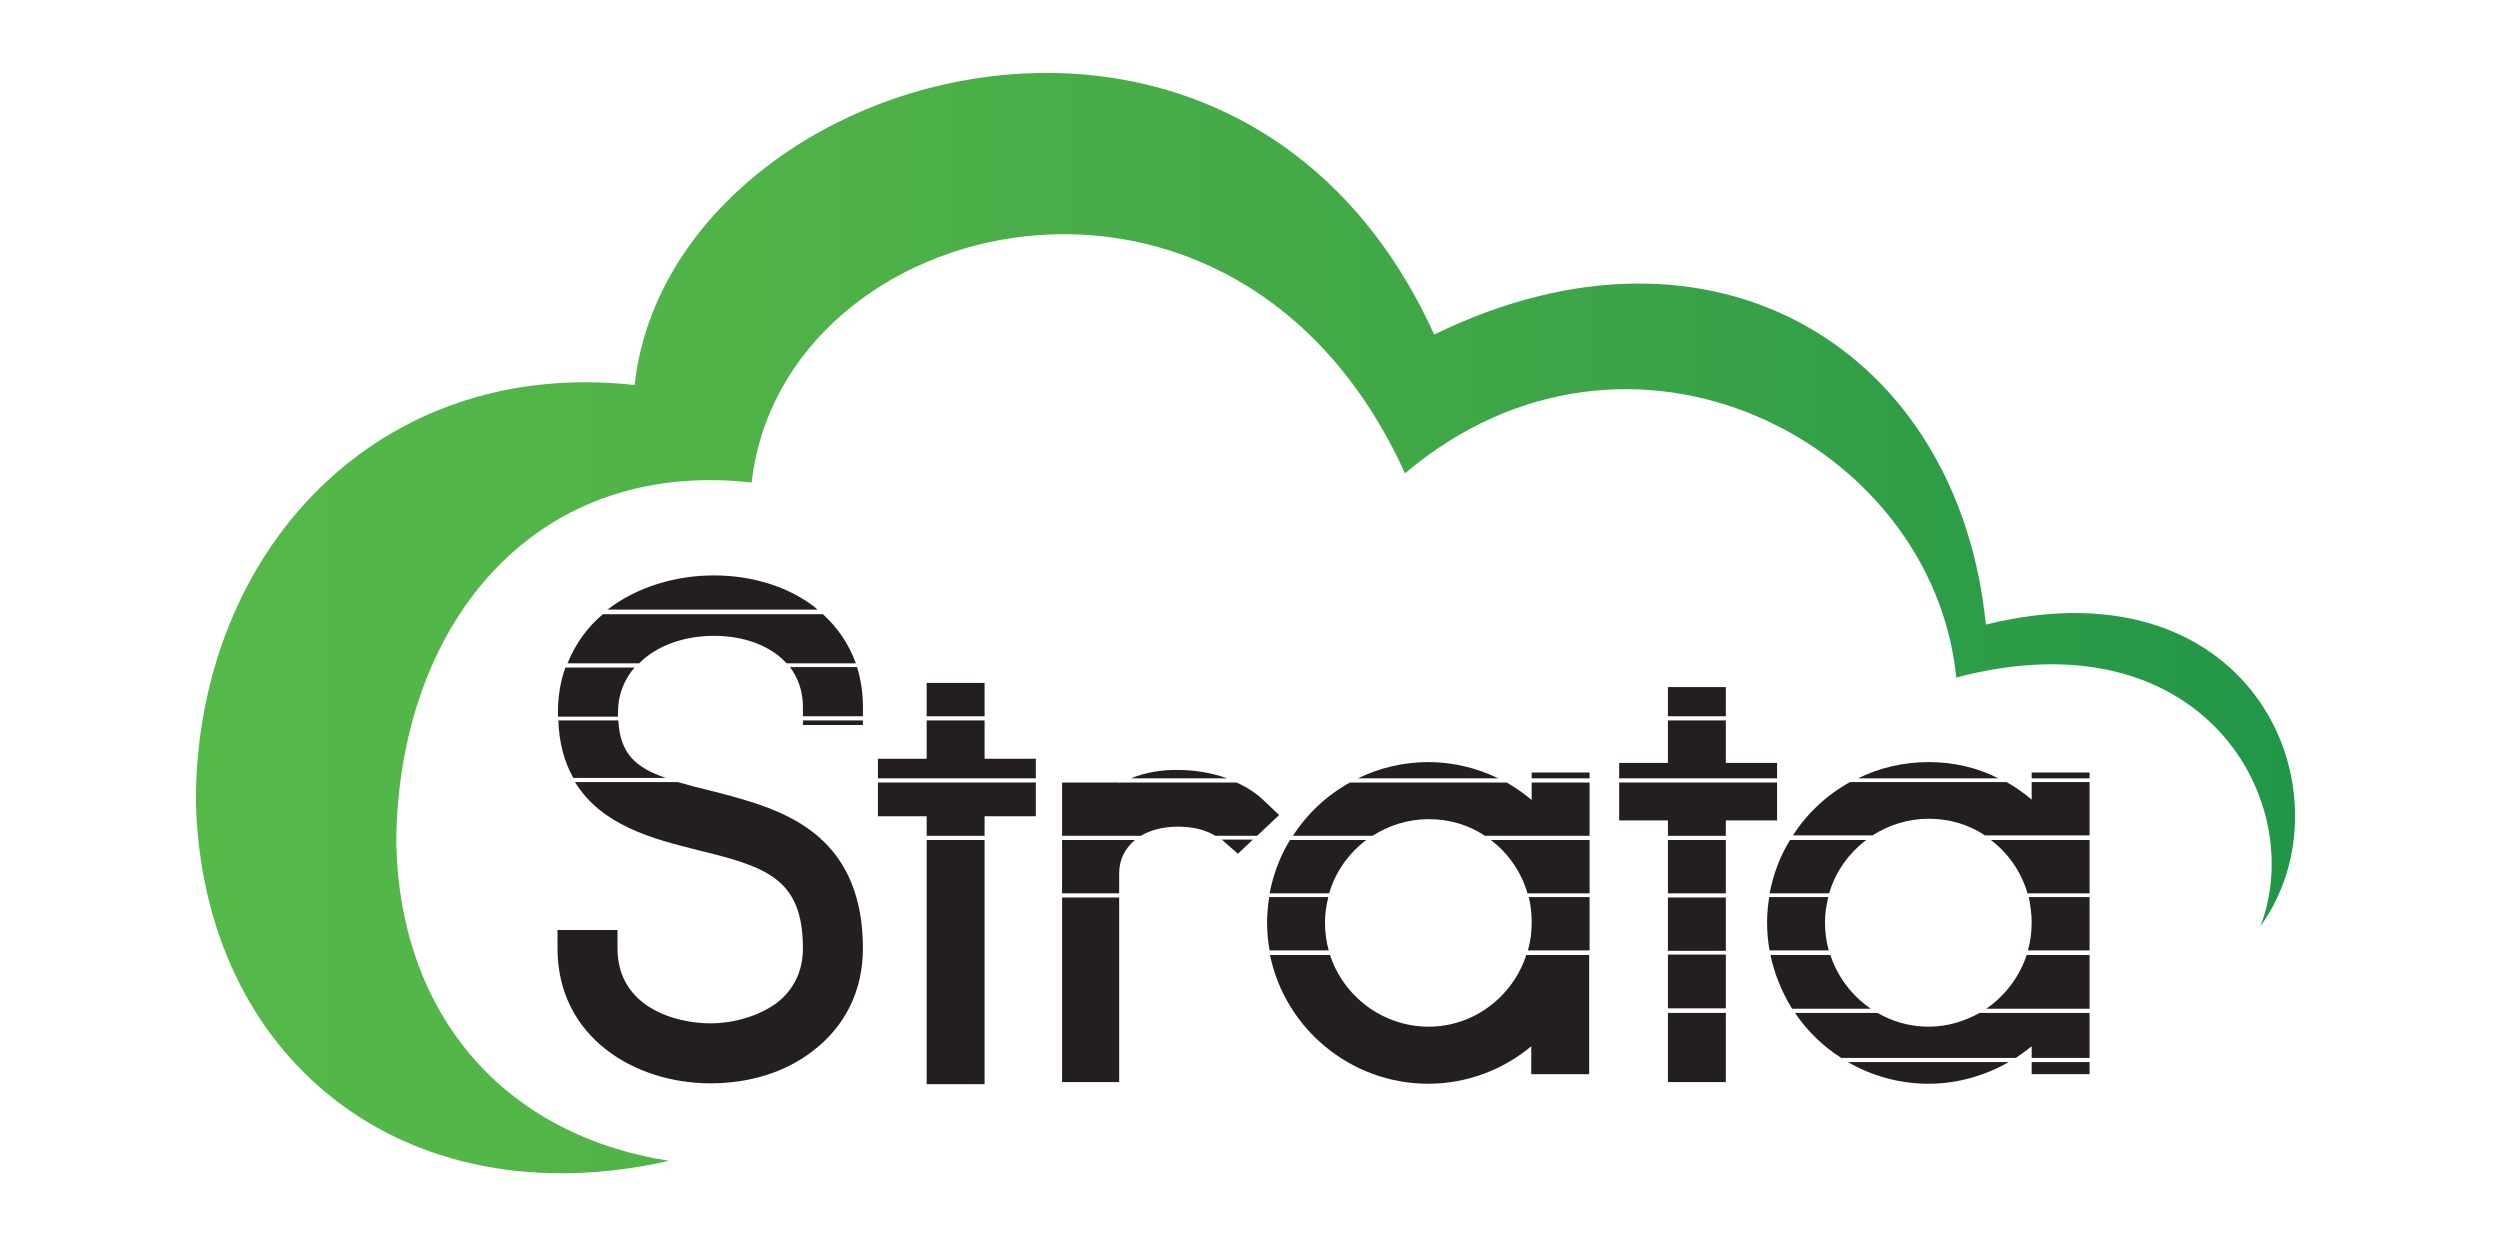
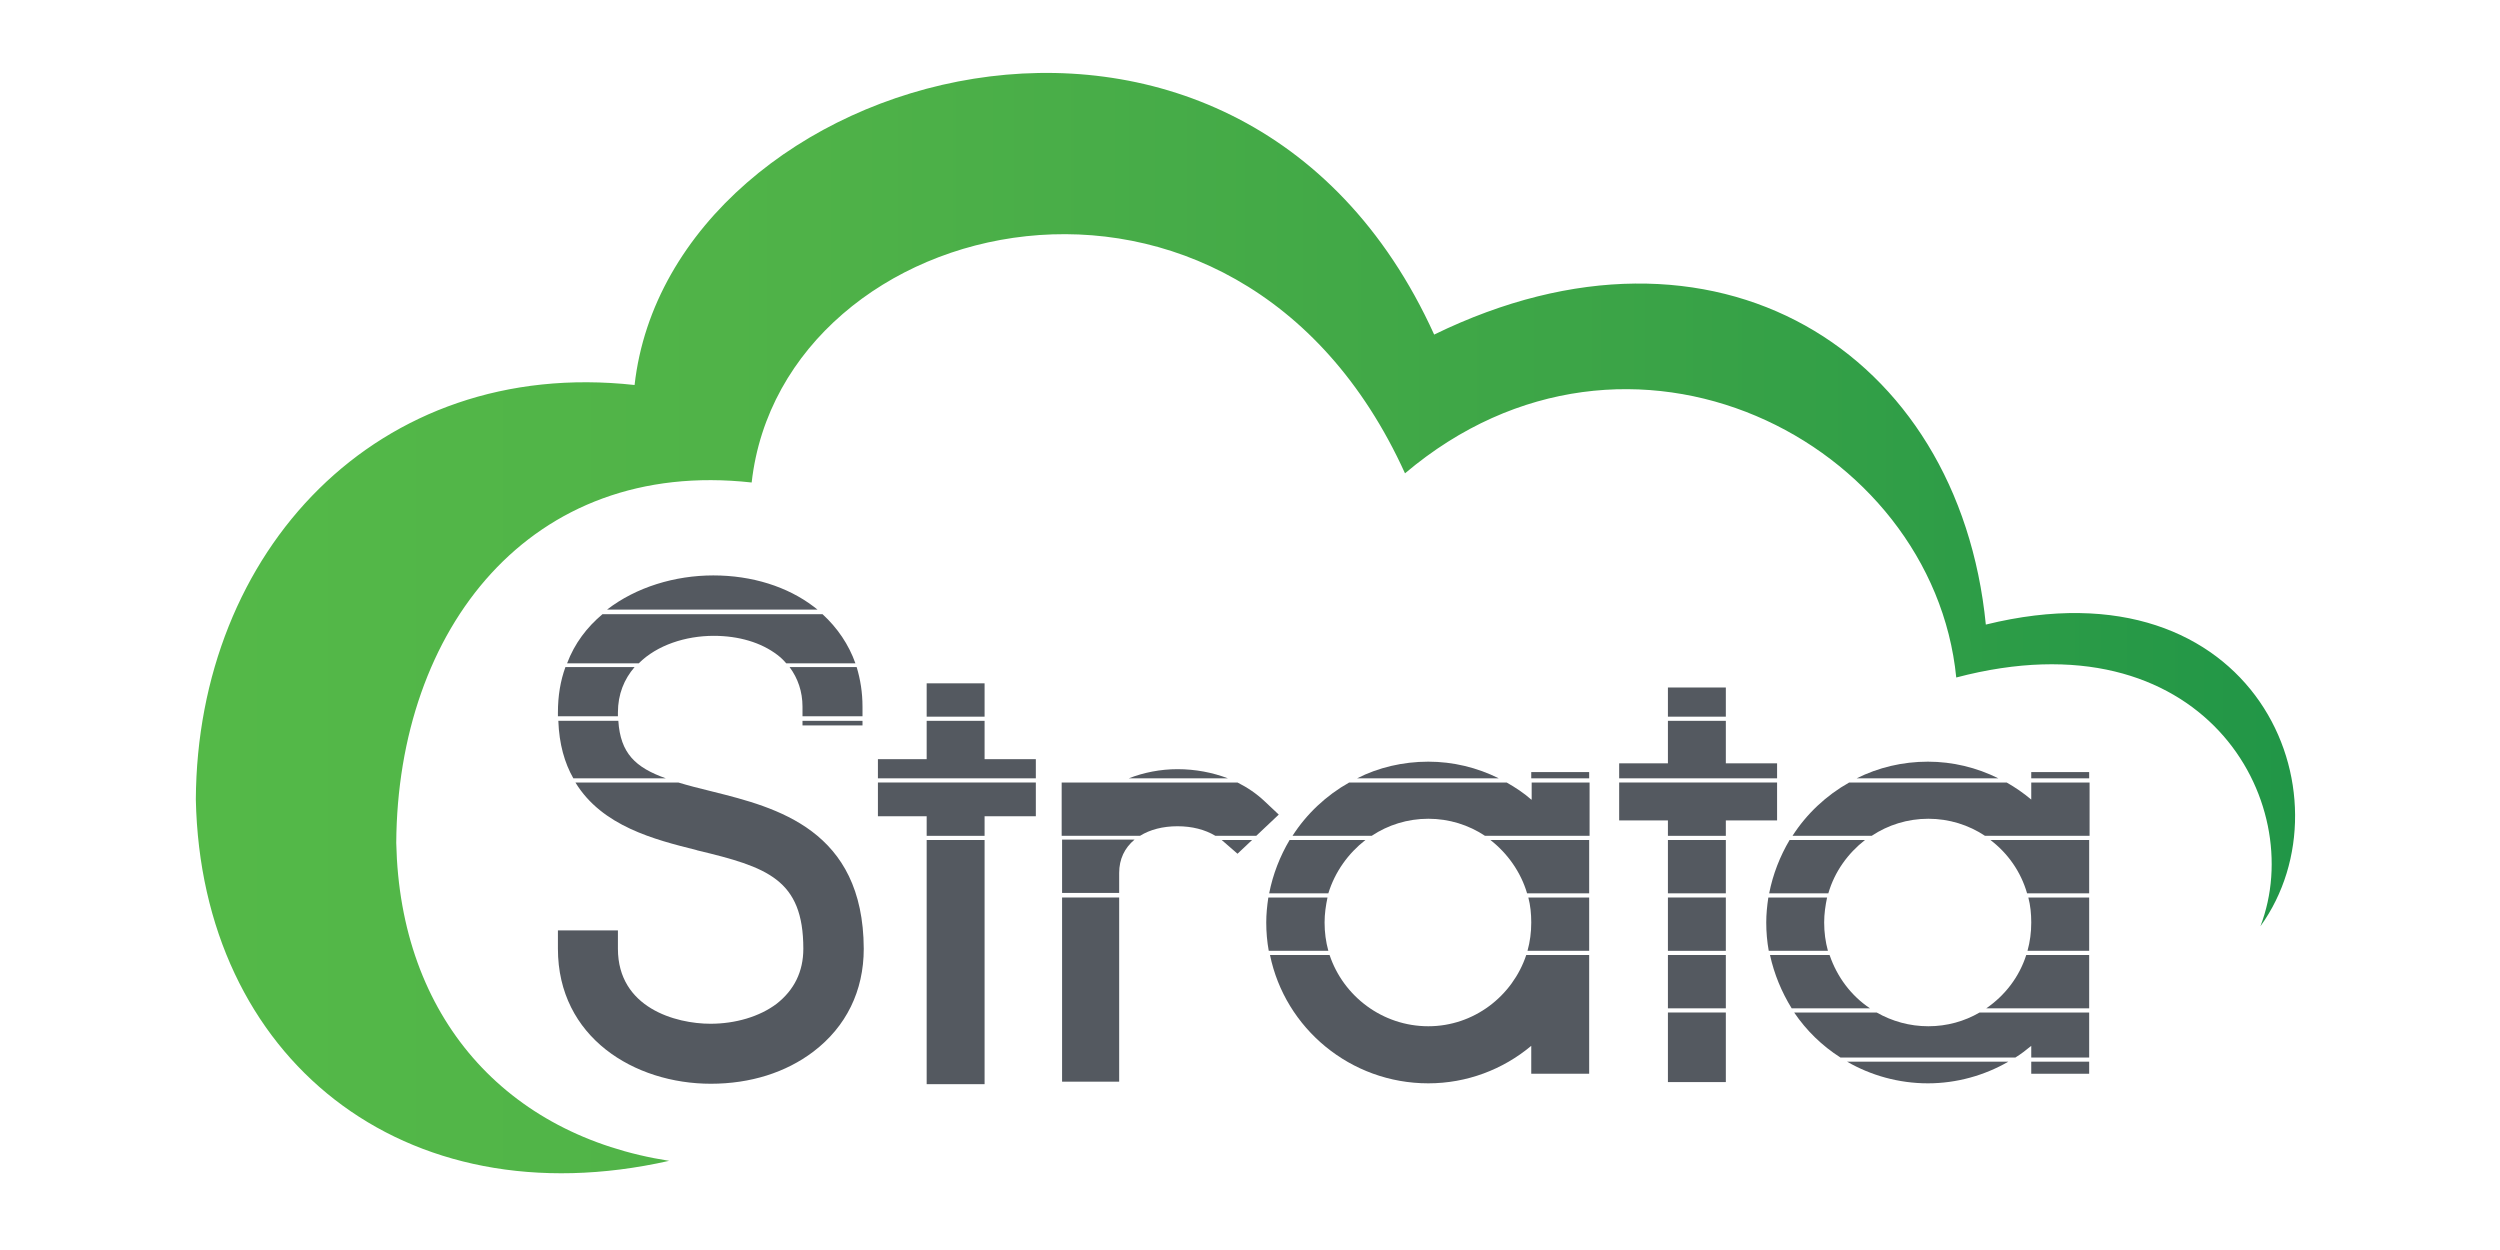
<svg xmlns="http://www.w3.org/2000/svg" version="1.1" id="Layer_1" x="0px" y="0px" viewBox="0 0 600 300" style="enable-background:new 0 0 600 300;" xml:space="preserve">
  <style type="text/css">
	.st0{fill:none;}
- 	.st1{fill:#231F20;}
- 	.st2{fill:url(#SVGID_1_);}
+ 	.st1{fill:url(#SVGID_1_);}
+ 	.st2{fill:#545960;}
</style>
  <path class="st0" d="M170.6,260.1c-18.2,0-36.7-11.1-36.7-32.4v-4.4h14.4v4.4c0,14.2,14,18,22.2,18c5.9,0,11.7-1.8,15.9-4.8  c4.2-3.2,6.4-7.7,6.4-13.2c0-16.7-8.7-19.6-25.4-23.6l-0.3-0.1c-14-3.5-33.2-8.4-33.2-32.9c0-21.6,18.8-32.9,37.4-32.9  c9.3,0,17.8,2.7,24.1,7.5c7.6,5.8,11.7,14.1,11.7,24v4.4h-14.4v-4.4c0-5.1-2.1-9.5-6.1-12.5c-3.9-3-9.3-4.6-15.3-4.6  c-11.4,0-23,6.4-23,18.5c0,12.7,6.9,15,22.4,18.8l0.4,0.1c15.2,3.9,36.1,9.1,36.1,37.7c0,10.1-4.2,18.7-12.1,24.7  C188.6,257.4,180.1,260.1,170.6,260.1z M236.3,195.9h12.3v-13.7h-12.3V164h-13.9v18.2h-11.7v13.7h11.7v64.3h13.9V195.9z   M268.6,209.6c0-6.7,5.7-11.2,14.1-11.2c4.6,0,8.5,1.3,11.3,3.9l3.1,2.7l9.9-9.4l-3.4-3.2c-5.1-4.9-12.6-7.6-20.9-7.6  c-5.1,0-9.9,1.1-14.1,3.2v-0.9h-13.7v72.6h13.7V209.6z M367.6,251.1v6.7h13.9v-72.4h-13.9v6.6c-6.8-5.8-15.6-9.1-24.7-9.1  c-21.4,0-38.8,17.3-38.8,38.6s17.4,38.6,38.8,38.6C352,260.1,360.8,256.8,367.6,251.1z M367.6,221.5c0,13.7-11.1,24.9-24.7,24.9  c-13.7,0-24.9-11.2-24.9-24.9s11.2-24.9,24.9-24.9C356.5,196.5,367.6,207.7,367.6,221.5z M414.2,196.9h12.3v-13.7h-12.3V165h-13.9  v18.2h-11.7v13.7h11.7v62.8h13.9V196.9z M487.6,251.1v6.7h13.9v-72.4h-13.9v6.6c-6.8-5.8-15.6-9.1-24.7-9.1  c-21.4,0-38.8,17.3-38.8,38.6s17.4,38.6,38.8,38.6C472,260.1,480.7,256.8,487.6,251.1z M487.6,221.5c0,13.7-11.1,24.9-24.7,24.9  c-13.7,0-24.9-11.2-24.9-24.9s11.2-24.9,24.9-24.9C476.5,196.5,487.6,207.7,487.6,221.5z" />
-   <g>
-     <path class="st1" d="M269,187.8h-0.4v0.2C268.7,187.9,268.9,187.8,269,187.8z" />
-     <rect x="400.3" y="243.1" class="st1" width="13.9" height="16.6" />
-     <path class="st1" d="M366.6,214.4h14.9v-12.8h-23.7C361.9,204.7,365.1,209.2,366.6,214.4z" />
-     <path class="st1" d="M439,214.4c1.5-5.2,4.7-9.6,8.9-12.8h-18.3c-2.4,3.9-4,8.2-4.9,12.8H439z" />
-     <path class="st1" d="M319,214.4c1.5-5.2,4.7-9.6,8.9-12.8h-18.3c-2.4,3.9-4,8.2-4.9,12.8H319z" />
-     <rect x="400.3" y="201.6" class="st1" width="13.9" height="12.8" />
-     <path class="st1" d="M268.6,209.6c0-3.3,1.4-6,3.8-8h-17.5v12.8h13.7V209.6z" />
-     <path class="st1" d="M297.1,204.9l3.6-3.4h-7.5c0.3,0.2,0.6,0.5,0.8,0.7L297.1,204.9z" />
-     <path class="st1" d="M273.8,200.6c2.3-1.4,5.4-2.2,8.9-2.2s6.5,0.7,9,2.2h10l5.3-5l-3.4-3.2c-1.9-1.9-4.2-3.4-6.8-4.6H269   c-0.1,0.1-0.3,0.1-0.4,0.2v-0.2h-13.7v12.8H273.8z" />
-     <path class="st1" d="M310.3,200.6h19.1c3.9-2.5,8.5-4,13.5-4s9.6,1.4,13.5,4h25.1v-12.8h-13.9v4.2c-1.9-1.6-3.9-3-6-4.2H324   C318.5,190.8,313.7,195.3,310.3,200.6z" />
-     <path class="st1" d="M197,201.3c-7.4-6.7-17.5-9.2-25.9-11.4l-0.4-0.1c-3-0.7-5.6-1.4-8-2.1H138c6.4,10.5,19,13.7,29,16.2l0.3,0.1   c16.7,4,25.4,6.9,25.4,23.6c0,5.5-2.2,10-6.4,13.2c-4.2,3-10,4.8-15.9,4.8c-8.2,0-22.2-3.8-22.2-18v-4.4h-14.4v4.4   c0,21.3,18.5,32.4,36.7,32.4c9.5,0,18-2.7,24.5-7.7c7.9-6,12.1-14.6,12.1-24.7c0-12.6-4.1-20.7-9.9-26.1H197L197,201.3L197,201.3z" />
-     <polygon class="st1" points="400.3,196.9 400.3,200.6 414.2,200.6 414.2,196.9 426.5,196.9 426.5,187.8 388.6,187.8 388.6,196.9     " />
-     <path class="st1" d="M424.7,228.1h14.2c-0.6-2.1-0.9-4.4-0.9-6.7c0-2.1,0.3-4.1,0.8-6.1h-14.2c-0.3,2-0.5,4-0.5,6.1   C424.1,223.7,424.3,226,424.7,228.1z" />
-     <polygon class="st1" points="222.4,195.9 222.4,200.6 236.3,200.6 236.3,195.9 248.6,195.9 248.6,187.8 210.7,187.8 210.7,195.9     " />
-     <path class="st1" d="M148.4,172.9H134c0.2,5.6,1.5,10.1,3.6,13.8h22.2C152.4,184.2,148.8,180.7,148.4,172.9z" />
-     <path class="st1" d="M487.6,191.9c-1.9-1.6-3.9-3-6-4.2H444c-5.6,3.1-10.3,7.5-13.7,12.8h19.1c3.9-2.5,8.5-4,13.5-4s9.6,1.4,13.5,4   h25.1v-12.8h-13.9V191.9z" />
-     <path class="st1" d="M476.7,242.1h24.8v-12.9h-15.1C484.7,234.4,481.2,239,476.7,242.1z" />
-     <path class="st1" d="M487.6,221.4c0,2.3-0.3,4.6-0.9,6.7h14.8v-12.8h-14.6C487.3,217.3,487.6,219.3,487.6,221.4z" />
-     <path class="st1" d="M486.6,214.4h14.9v-12.8h-23.7C481.9,204.7,485.1,209.2,486.6,214.4z" />
-     <polygon class="st1" points="400.3,183.1 388.6,183.1 388.6,186.8 426.5,186.8 426.5,183.1 414.2,183.1 414.2,172.9 400.3,172.9     " />
-     <rect x="400.3" y="215.4" class="st1" width="13.9" height="12.8" />
-     <path class="st1" d="M192.7,169.6v2.3h14.4v-2.3c0-3.4-0.5-6.5-1.4-9.5h-16.1C191.6,162.8,192.7,166,192.7,169.6z" />
-     <path class="st1" d="M366.7,228.1h14.8v-12.8h-14.6c0.5,2,0.7,4,0.7,6.1C367.6,223.8,367.3,226,366.7,228.1z" />
-     <path class="st1" d="M318,221.4c0-2.1,0.3-4.1,0.8-6.1h-14.2c-0.3,2-0.5,4-0.5,6.1c0,2.3,0.2,4.5,0.6,6.7h14.2   C318.3,226,318,223.8,318,221.4z" />
-     <path class="st1" d="M449,242.1c-4.5-3.1-8-7.6-9.7-12.9h-14.4c1,4.7,2.8,9,5.2,12.9H449z" />
-     <path class="st1" d="M342.9,246.4c-11,0-20.4-7.2-23.7-17.2h-14.4c3.6,17.6,19.3,30.9,38,30.9c9.1,0,17.9-3.3,24.7-9v6.7h13.9   v-28.6h-15.1C363.1,239.1,353.8,246.4,342.9,246.4z" />
-     <rect x="400.3" y="229.1" class="st1" width="13.9" height="12.9" />
-     <path class="st1" d="M462.9,246.4c-4.5,0-8.7-1.2-12.3-3.3h-19.8c2.9,4.3,6.7,8,11.1,10.8h41.9c1.3-0.9,2.6-1.8,3.8-2.8v2.8h13.9   v-10.8h-26.4C471.5,245.1,467.4,246.4,462.9,246.4z" />
-     <path class="st1" d="M462.9,260.1c6.8,0,13.4-1.9,19.2-5.2h-38.6C449.2,258.2,455.8,260.1,462.9,260.1z" />
-     <rect x="487.6" y="254.9" class="st1" width="13.9" height="2.9" />
-     <rect x="254.9" y="215.4" class="st1" width="13.7" height="44.3" />
-     <path class="st1" d="M195.4,145.6c-6.3-4.8-14.8-7.5-24.1-7.5c-9.2,0-18.5,2.8-25.5,8.2h50.4C196,146.1,195.7,145.9,195.4,145.6z" />
-     <rect x="222.4" y="201.6" class="st1" width="13.9" height="58.6" />
-     <rect x="487.6" y="185.4" class="st1" width="13.9" height="1.4" />
-     <rect x="222.4" y="163.9" class="st1" width="13.9" height="8" />
-     <path class="st1" d="M171.3,152.6c6,0,11.4,1.6,15.3,4.6c0.8,0.6,1.5,1.3,2.2,2h16.6c-1.6-4.5-4.3-8.5-7.9-11.8h-52.8   c-3.7,3.1-6.6,7.1-8.5,11.8h17.2C157.7,154.8,164.5,152.6,171.3,152.6z" />
-     <rect x="400.3" y="164.9" class="st1" width="13.9" height="7" />
-     <path class="st1" d="M462.9,182.9c-6.1,0-11.9,1.4-17,3.9h33.7C474.5,184.2,468.8,182.9,462.9,182.9z" />
-     <rect x="367.6" y="185.4" class="st1" width="13.9" height="1.4" />
-     <path class="st1" d="M325.9,186.8h33.7c-5.2-2.5-10.9-3.9-16.8-3.9C336.8,182.9,331,184.3,325.9,186.8z" />
-     <path class="st1" d="M271.4,186.8h23.1c-3.6-1.3-7.6-2-11.7-2C278.7,184.7,274.9,185.4,271.4,186.8z" />
-     <rect x="192.7" y="172.9" class="st1" width="14.4" height="1.1" />
-     <polygon class="st1" points="210.7,182.1 210.7,186.8 248.6,186.8 248.6,182.1 236.3,182.1 236.3,172.9 222.4,172.9 222.4,182.1     " />
-     <path class="st1" d="M148.3,171.1c0-4.4,1.5-8,4-10.9h-16.6c-1.2,3.3-1.8,6.9-1.8,10.9c0,0.3,0,0.6,0,0.9h14.4   C148.3,171.7,148.3,171.4,148.3,171.1z" />
-   </g>
-   <linearGradient id="SVGID_1_" gradientUnits="userSpaceOnUse" x1="46.989" y1="-336.844" x2="550.811" y2="-336.844" gradientTransform="matrix(1 0 0 -1 0 -187.3)">
+   <linearGradient id="SVGID_1_" gradientUnits="userSpaceOnUse" x1="47" y1="1146.844" x2="550.823" y2="1146.844" gradientTransform="matrix(1 0 0 1 0 -997.3)">
    <stop offset="0" style="stop-color:#54B948" />
    <stop offset="0.293" style="stop-color:#4FB248" />
    <stop offset="0.679" style="stop-color:#3BA447" />
    <stop offset="1" style="stop-color:#219647" />
  </linearGradient>
-   <path class="st2" d="M47,191.9c0.3-59.5,43.5-106.3,105.3-99.5C160.8,16.5,297-23.7,344.2,80.3c67.4-32.9,125.9,3.9,132.4,69.6  c64.9-16,88.4,41.2,65.9,72.4c11.5-29.9-13.8-75.3-73-59.7c-5.6-56.6-78.5-94.5-132.3-49c-40.6-89.4-149.5-63.1-156.8,2.2  c-53.2-5.9-85,35.2-85.3,86.5c0.9,41.8,26.3,70.2,65.5,76.3C96.7,293,48.3,253.9,47,191.9L47,191.9z" />
+   <path class="st1" d="M47,191.9c0.3-59.5,43.5-106.3,105.3-99.5C160.8,16.5,297-23.7,344.2,80.3c67.4-32.9,125.9,3.9,132.4,69.6  c64.9-16,88.4,41.2,65.9,72.4c11.5-29.9-13.8-75.3-73-59.7c-5.6-56.6-78.5-94.5-132.3-49c-40.6-89.4-149.5-63.1-156.8,2.2  c-53.2-5.9-85,35.2-85.3,86.5c0.9,41.8,26.3,70.2,65.5,76.3C96.7,293,48.3,253.9,47,191.9L47,191.9z" />
+   <g>
+     <polygon class="st2" points="388.6,187.8 388.6,196.9 400.3,196.9 400.3,200.6 414.2,200.6 414.2,196.9 426.5,196.9 426.5,187.8     " />
+     <rect x="222.4" y="164" class="st2" width="13.9" height="8" />
+     <path class="st2" d="M429.5,201.6c-2.3,3.9-4,8.2-4.9,12.8h14.2c1.5-5.2,4.7-9.6,8.8-12.8H429.5z" />
+     <polygon class="st2" points="248.6,182.2 236.3,182.2 236.3,173 222.4,173 222.4,182.2 210.7,182.2 210.7,186.8 248.6,186.8  " />
+     <rect x="367.5" y="185.3" class="st2" width="13.9" height="1.5" />
+     <path class="st2" d="M487.5,221.4c0,2.4-0.3,4.6-0.9,6.8h14.8v-12.8h-14.6C487.3,217.3,487.5,219.3,487.5,221.4z" />
+     <path class="st2" d="M367.5,191.9c-1.8-1.6-3.8-2.9-5.9-4.1h-37.8c-5.5,3.1-10.2,7.5-13.6,12.8h19c3.9-2.6,8.6-4.1,13.6-4.1   c5,0,9.7,1.5,13.6,4.1h25.1v-12.8h-13.9V191.9z" />
+     <path class="st2" d="M294.7,186.8c-3.7-1.4-7.8-2.2-12.1-2.2c-4.1,0-8.1,0.8-11.7,2.2H294.7z" />
+     <path class="st2" d="M424.4,215.4c-0.3,2-0.5,4-0.5,6c0,2.3,0.2,4.6,0.6,6.8h14.2c-0.6-2.2-0.9-4.4-0.9-6.8c0-2.1,0.3-4.1,0.7-6   H424.4z" />
+     <rect x="400.3" y="201.6" class="st2" width="13.9" height="12.8" />
+     <polygon class="st2" points="236.3,200.6 236.3,195.9 248.6,195.9 248.6,187.8 210.7,187.8 210.7,195.9 222.4,195.9 222.4,200.6     " />
+     <path class="st2" d="M501.4,253.8V243h-26.3c-3.6,2.1-7.8,3.3-12.3,3.3c-4.5,0-8.7-1.2-12.4-3.3h-19.8c2.9,4.3,6.7,8,11.1,10.8h42   c1.3-0.8,2.6-1.8,3.8-2.8v2.8H501.4z" />
+     <rect x="400.3" y="165" class="st2" width="13.9" height="7" />
+     <rect x="192.6" y="173" class="st2" width="14.4" height="1.1" />
+     <path class="st2" d="M196.2,146.3c-0.3-0.2-0.6-0.5-0.9-0.7c-6.3-4.8-14.8-7.5-24.1-7.5c-9.2,0-18.5,2.8-25.5,8.2H196.2z" />
+     <path class="st2" d="M136.1,159.2h17.2c4.4-4.4,11.3-6.6,18-6.6c6,0,11.4,1.6,15.3,4.6c0.8,0.6,1.5,1.3,2.1,2h16.6   c-1.6-4.5-4.3-8.5-7.9-11.8h-52.8C140.9,150.5,137.9,154.4,136.1,159.2z" />
+     <rect x="400.3" y="229.2" class="st2" width="13.9" height="12.8" />
+     <path class="st2" d="M148.3,171c0-4.4,1.5-8,4-10.9h-16.6c-1.2,3.3-1.8,6.9-1.8,10.9c0,0.3,0,0.6,0,0.9h14.4   C148.3,171.7,148.3,171.4,148.3,171z" />
+     <path class="st2" d="M268.6,209.5c0-3.3,1.3-6,3.7-8h-17.4v12.8h13.7V209.5z" />
+     <path class="st2" d="M148.4,173h-14.4c0.2,5.6,1.5,10.1,3.6,13.8h22.2C152.5,184.2,148.9,180.8,148.4,173z" />
+     <path class="st2" d="M282.6,198.3c3.5,0,6.6,0.8,9.1,2.3h9.8l5.4-5.1l-3.4-3.2c-1.9-1.8-4.1-3.3-6.5-4.5h-28.4c0,0,0,0-0.1,0v0   h-13.7v12.8h18.8C276,199.1,279.1,198.3,282.6,198.3z" />
+     <path class="st2" d="M325.7,186.8h34c-5.2-2.6-11-4-16.9-4C336.7,182.8,330.8,184.2,325.7,186.8z" />
+     <path class="st2" d="M318.8,228.2c-0.6-2.2-0.9-4.4-0.9-6.8c0-2.1,0.3-4.1,0.7-6h-14.2c-0.3,2-0.5,4-0.5,6c0,2.3,0.2,4.6,0.6,6.8   H318.8z" />
+     <rect x="254.9" y="215.4" class="st2" width="13.7" height="44.2" />
+     <rect x="222.4" y="201.6" class="st2" width="13.9" height="58.6" />
+     <path class="st2" d="M171.1,190l-0.4-0.1c-2.9-0.7-5.6-1.4-7.9-2.1h-24.7c6.4,10.5,19,13.7,29,16.2l0.3,0.1   c16.7,4,25.4,6.9,25.4,23.6c0,5.5-2.2,9.9-6.4,13.2c-4.1,3.1-9.9,4.8-15.9,4.8c-8.3,0-22.2-3.8-22.2-18v-4.4h-14.4v4.4   c0,21.3,18.4,32.4,36.7,32.4c9.5,0,18-2.7,24.6-7.7c7.9-6,12.1-14.6,12.1-24.7C207.2,199.1,186.3,193.8,171.1,190z" />
+     <path class="st2" d="M192.6,169.6v2.3h14.4v-2.3c0-3.4-0.5-6.5-1.4-9.5h-16.1C191.5,162.8,192.6,166,192.6,169.6z" />
+     <polygon class="st2" points="400.3,173 400.3,183.2 388.6,183.2 388.6,186.8 426.5,186.8 426.5,183.2 414.2,183.2 414.2,173  " />
+     <rect x="487.5" y="254.8" class="st2" width="13.9" height="2.9" />
+     <path class="st2" d="M443.3,254.8c5.7,3.3,12.4,5.2,19.4,5.2c6.9,0,13.6-1.9,19.3-5.2H443.3z" />
+     <path class="st2" d="M297,204.9l3.5-3.3h-7.3c0.2,0.2,0.5,0.4,0.7,0.6L297,204.9z" />
+     <rect x="400.3" y="243" class="st2" width="13.9" height="16.7" />
+     <path class="st2" d="M366.3,229.2c-3.3,9.9-12.6,17.1-23.5,17.1c-11,0-20.4-7.2-23.7-17.1h-14.3c3.6,17.6,19.3,30.8,38,30.8   c9.2,0,17.9-3.3,24.7-9v6.7h13.9v-28.5H366.3z" />
+     <path class="st2" d="M445.6,186.8h34c-5.2-2.6-11-4-16.9-4C456.6,182.8,450.8,184.2,445.6,186.8z" />
+     <path class="st2" d="M366.6,228.2h14.8v-12.8h-14.6c0.5,1.9,0.7,3.9,0.7,6C367.5,223.8,367.2,226,366.6,228.2z" />
+     <rect x="400.3" y="215.4" class="st2" width="13.9" height="12.8" />
+     <path class="st2" d="M381.4,201.6h-23.7c4.1,3.2,7.3,7.7,8.8,12.8h14.9V201.6z" />
+     <path class="st2" d="M327.7,201.6h-18.2c-2.3,3.9-4,8.2-4.9,12.8h14.2C320.4,209.2,323.6,204.8,327.7,201.6z" />
+     <path class="st2" d="M439.1,229.2h-14.3c1,4.6,2.8,8.9,5.2,12.8h18.8C444.3,239,440.9,234.5,439.1,229.2z" />
+     <path class="st2" d="M486.3,229.2c-1.7,5.3-5.1,9.7-9.6,12.8h24.7v-12.8H486.3z" />
+     <rect x="487.5" y="185.3" class="st2" width="13.9" height="1.5" />
+     <path class="st2" d="M487.5,187.8v4.1c-1.9-1.6-3.8-2.9-5.9-4.1h-37.8c-5.5,3.1-10.2,7.5-13.6,12.8h19c3.9-2.6,8.6-4.1,13.6-4.1   c5,0,9.7,1.5,13.6,4.1h25.1v-12.8H487.5z" />
+     <path class="st2" d="M486.5,214.4h14.9v-12.8h-23.7C481.9,204.8,485,209.2,486.5,214.4z" />
+   </g>
</svg>
